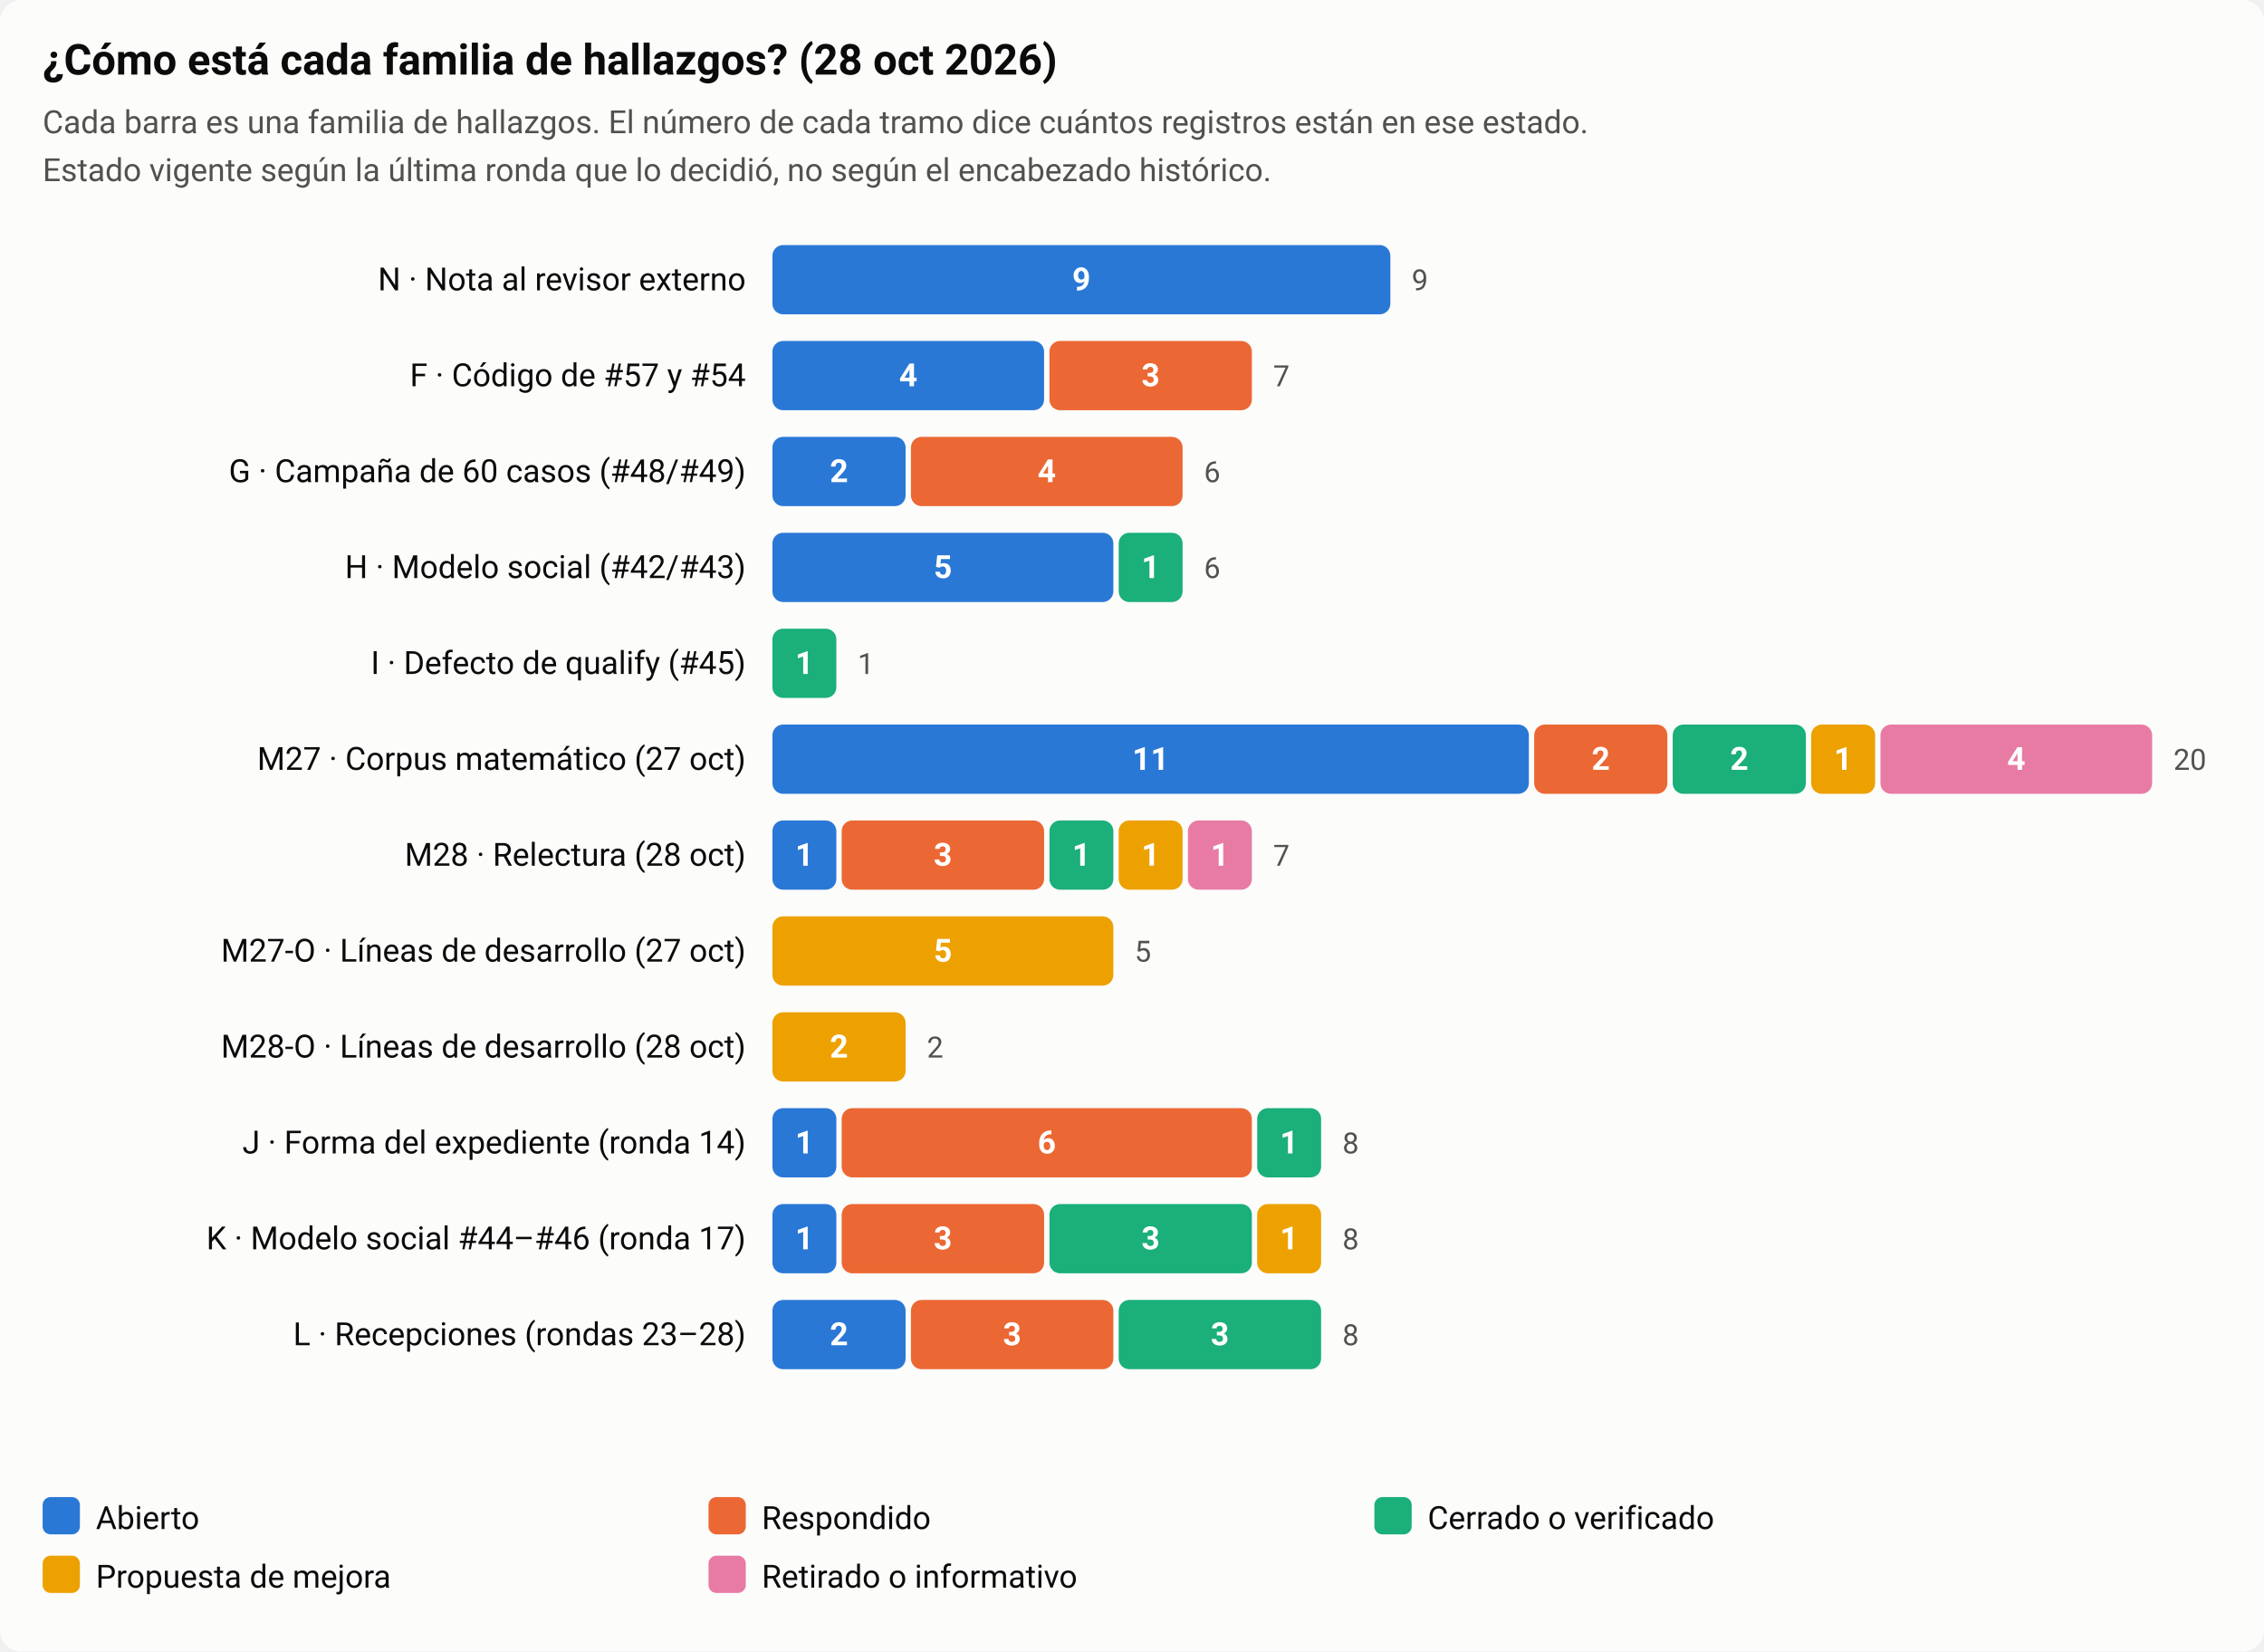
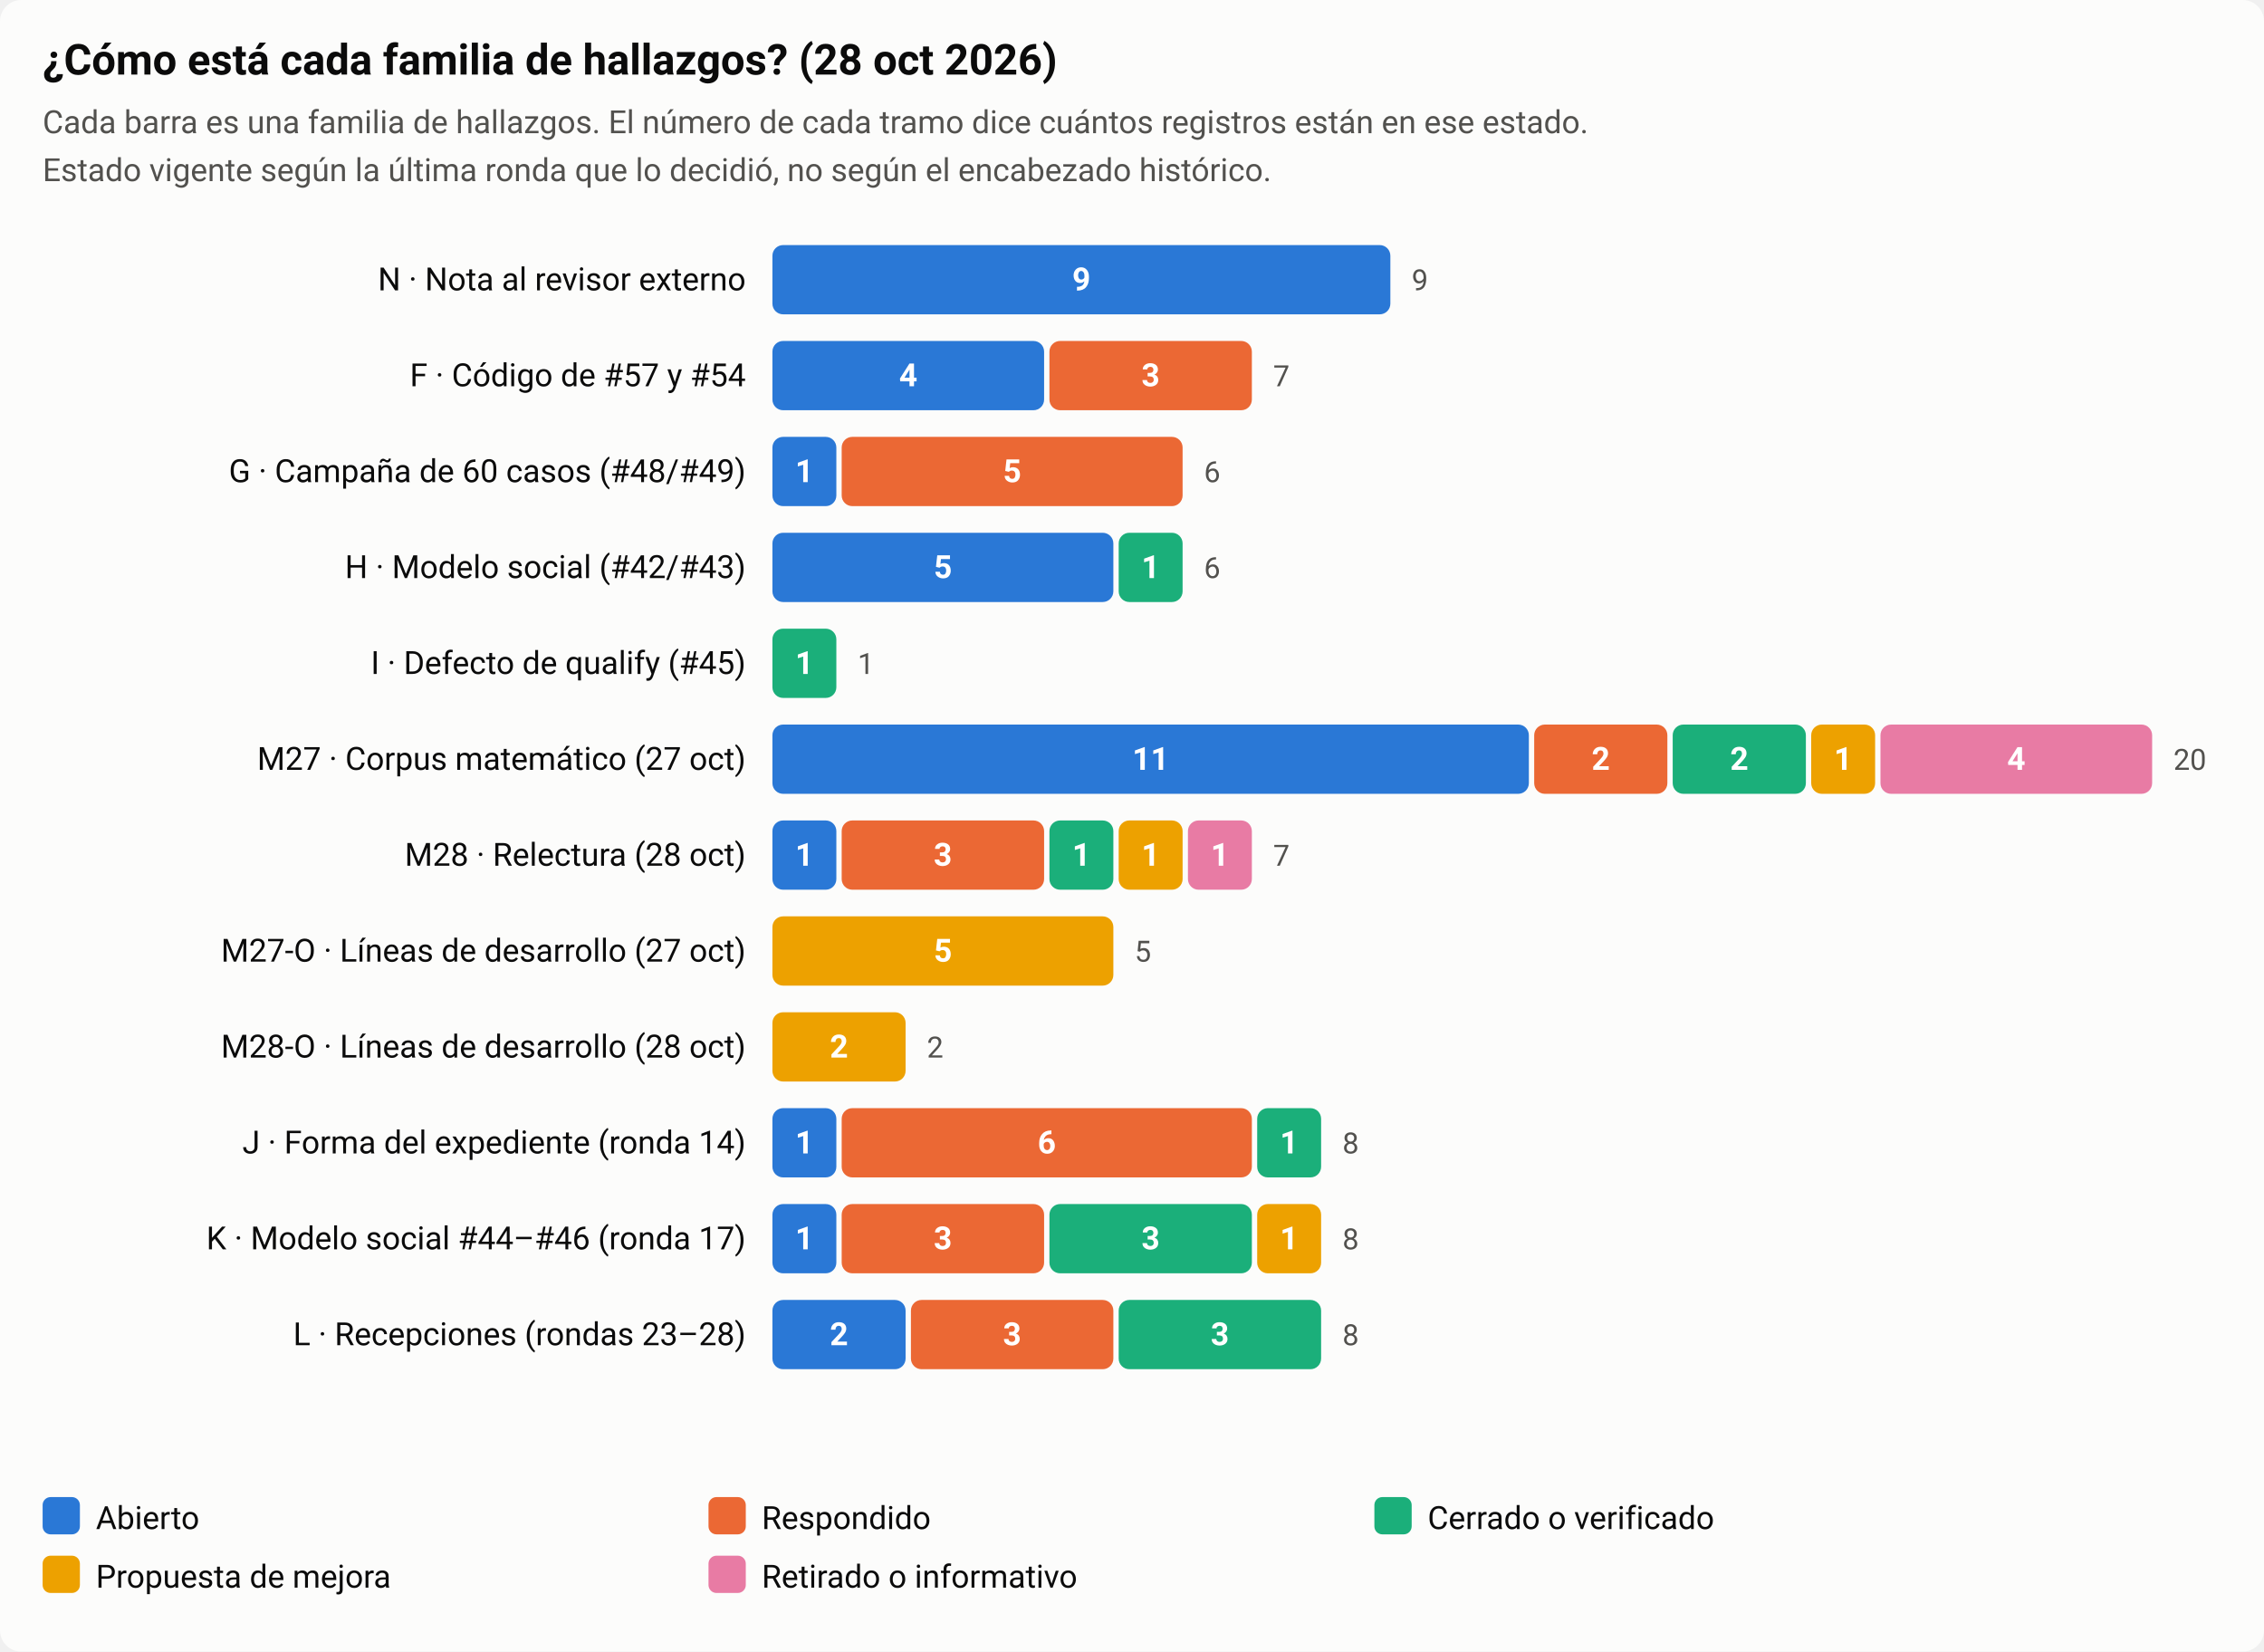
<svg xmlns="http://www.w3.org/2000/svg" viewBox="0 0 850 620" width="850" height="620" role="img" aria-label="Estado de los 79 registros de la auditoría por familia">
  <style>
  .ink{fill:#0b0b0b}.ink2{fill:#52514e}.bg{fill:#fcfcfb}.grid{stroke:#e4e3df}
  .s0{fill:#2a78d6}.s1{fill:#eb6834}.s2{fill:#1baf7a}.s3{fill:#eda100}.s4{fill:#e87ba4}
  .a0{fill:#2a78d6}.a1{fill:#eb6834}.a0s{stroke:#2a78d6}.a1s{stroke:#eb6834}
  text{font-family:system-ui,-apple-system,Segoe UI,Roboto,sans-serif}
  @media (prefers-color-scheme: dark){
    .ink{fill:#f0efec}.ink2{fill:#c3c2b7}.bg{fill:#1a1a19}.grid{stroke:#383835}
    .s0{fill:#3987e5}.s1{fill:#d95926}.s2{fill:#199e70}.s3{fill:#c98500}.s4{fill:#d55181}
    .a0{fill:#3987e5}.a1{fill:#d95926}.a0s{stroke:#3987e5}.a1s{stroke:#d95926}
  }
</style>
  <rect class="bg" width="850" height="620" rx="8" />
  <text class="ink" x="16" y="28" font-size="16" font-weight="600">¿Cómo está cada familia de hallazgos? (28 oct 2026)</text>
  <text class="ink2" x="16" y="50" font-size="12">Cada barra es una familia de hallazgos. El número de cada tramo dice cuántos registros están en ese estado.</text>
  <text class="ink2" x="16" y="68" font-size="12">Estado vigente según la última ronda que lo decidió, no según el encabezado histórico.</text>
  <text class="ink" x="280" y="109" font-size="12" text-anchor="end">N · Nota al revisor externo</text>
  <rect class="s0" x="290" y="92" width="232" height="26" rx="4" />
  <text x="406.0" y="109" font-size="12" font-weight="600" text-anchor="middle" fill="#fff">9</text>
  <text class="ink2" x="530" y="109" font-size="11">9</text>
  <text class="ink" x="280" y="145" font-size="12" text-anchor="end">F · Código de #57 y #54</text>
  <rect class="s0" x="290" y="128" width="102" height="26" rx="4" />
  <text x="341.0" y="145" font-size="12" font-weight="600" text-anchor="middle" fill="#fff">4</text>
  <rect class="s1" x="394" y="128" width="76" height="26" rx="4" />
  <text x="432.0" y="145" font-size="12" font-weight="600" text-anchor="middle" fill="#fff">3</text>
  <text class="ink2" x="478" y="145" font-size="11">7</text>
  <text class="ink" x="280" y="181" font-size="12" text-anchor="end">G · Campaña de 60 casos (#48/#49)</text>
-   <rect class="s0" x="290" y="164" width="50" height="26" rx="4" />
-   <text x="315.0" y="181" font-size="12" font-weight="600" text-anchor="middle" fill="#fff">2</text>
-   <rect class="s1" x="342" y="164" width="102" height="26" rx="4" />
-   <text x="393.0" y="181" font-size="12" font-weight="600" text-anchor="middle" fill="#fff">4</text>
+   <rect class="s0" x="290" y="164" width="24" height="26" rx="4" />
+   <text x="302.0" y="181" font-size="12" font-weight="600" text-anchor="middle" fill="#fff">1</text>
+   <rect class="s1" x="316" y="164" width="128" height="26" rx="4" />
+   <text x="380.0" y="181" font-size="12" font-weight="600" text-anchor="middle" fill="#fff">5</text>
  <text class="ink2" x="452" y="181" font-size="11">6</text>
  <text class="ink" x="280" y="217" font-size="12" text-anchor="end">H · Modelo social (#42/#43)</text>
  <rect class="s0" x="290" y="200" width="128" height="26" rx="4" />
  <text x="354.0" y="217" font-size="12" font-weight="600" text-anchor="middle" fill="#fff">5</text>
  <rect class="s2" x="420" y="200" width="24" height="26" rx="4" />
  <text x="432.0" y="217" font-size="12" font-weight="600" text-anchor="middle" fill="#fff">1</text>
  <text class="ink2" x="452" y="217" font-size="11">6</text>
  <text class="ink" x="280" y="253" font-size="12" text-anchor="end">I · Defecto de qualify (#45)</text>
  <rect class="s2" x="290" y="236" width="24" height="26" rx="4" />
  <text x="302.0" y="253" font-size="12" font-weight="600" text-anchor="middle" fill="#fff">1</text>
  <text class="ink2" x="322" y="253" font-size="11">1</text>
  <text class="ink" x="280" y="289" font-size="12" text-anchor="end">M27 · Corpus matemático (27 oct)</text>
  <rect class="s0" x="290" y="272" width="284" height="26" rx="4" />
  <text x="432.0" y="289" font-size="12" font-weight="600" text-anchor="middle" fill="#fff">11</text>
  <rect class="s1" x="576" y="272" width="50" height="26" rx="4" />
  <text x="601.0" y="289" font-size="12" font-weight="600" text-anchor="middle" fill="#fff">2</text>
  <rect class="s2" x="628" y="272" width="50" height="26" rx="4" />
  <text x="653.0" y="289" font-size="12" font-weight="600" text-anchor="middle" fill="#fff">2</text>
  <rect class="s3" x="680" y="272" width="24" height="26" rx="4" />
  <text x="692.0" y="289" font-size="12" font-weight="600" text-anchor="middle" fill="#fff">1</text>
  <rect class="s4" x="706" y="272" width="102" height="26" rx="4" />
  <text x="757.0" y="289" font-size="12" font-weight="600" text-anchor="middle" fill="#fff">4</text>
  <text class="ink2" x="816" y="289" font-size="11">20</text>
  <text class="ink" x="280" y="325" font-size="12" text-anchor="end">M28 · Relectura (28 oct)</text>
  <rect class="s0" x="290" y="308" width="24" height="26" rx="4" />
  <text x="302.0" y="325" font-size="12" font-weight="600" text-anchor="middle" fill="#fff">1</text>
  <rect class="s1" x="316" y="308" width="76" height="26" rx="4" />
  <text x="354.0" y="325" font-size="12" font-weight="600" text-anchor="middle" fill="#fff">3</text>
  <rect class="s2" x="394" y="308" width="24" height="26" rx="4" />
  <text x="406.0" y="325" font-size="12" font-weight="600" text-anchor="middle" fill="#fff">1</text>
  <rect class="s3" x="420" y="308" width="24" height="26" rx="4" />
  <text x="432.0" y="325" font-size="12" font-weight="600" text-anchor="middle" fill="#fff">1</text>
  <rect class="s4" x="446" y="308" width="24" height="26" rx="4" />
  <text x="458.0" y="325" font-size="12" font-weight="600" text-anchor="middle" fill="#fff">1</text>
  <text class="ink2" x="478" y="325" font-size="11">7</text>
  <text class="ink" x="280" y="361" font-size="12" text-anchor="end">M27-O · Líneas de desarrollo (27 oct)</text>
  <rect class="s3" x="290" y="344" width="128" height="26" rx="4" />
  <text x="354.0" y="361" font-size="12" font-weight="600" text-anchor="middle" fill="#fff">5</text>
  <text class="ink2" x="426" y="361" font-size="11">5</text>
  <text class="ink" x="280" y="397" font-size="12" text-anchor="end">M28-O · Líneas de desarrollo (28 oct)</text>
  <rect class="s3" x="290" y="380" width="50" height="26" rx="4" />
  <text x="315.0" y="397" font-size="12" font-weight="600" text-anchor="middle" fill="#fff">2</text>
  <text class="ink2" x="348" y="397" font-size="11">2</text>
  <text class="ink" x="280" y="433" font-size="12" text-anchor="end">J · Forma del expediente (ronda 14)</text>
  <rect class="s0" x="290" y="416" width="24" height="26" rx="4" />
  <text x="302.0" y="433" font-size="12" font-weight="600" text-anchor="middle" fill="#fff">1</text>
  <rect class="s1" x="316" y="416" width="154" height="26" rx="4" />
  <text x="393.0" y="433" font-size="12" font-weight="600" text-anchor="middle" fill="#fff">6</text>
  <rect class="s2" x="472" y="416" width="24" height="26" rx="4" />
  <text x="484.0" y="433" font-size="12" font-weight="600" text-anchor="middle" fill="#fff">1</text>
  <text class="ink2" x="504" y="433" font-size="11">8</text>
  <text class="ink" x="280" y="469" font-size="12" text-anchor="end">K · Modelo social #44–#46 (ronda 17)</text>
  <rect class="s0" x="290" y="452" width="24" height="26" rx="4" />
  <text x="302.0" y="469" font-size="12" font-weight="600" text-anchor="middle" fill="#fff">1</text>
  <rect class="s1" x="316" y="452" width="76" height="26" rx="4" />
  <text x="354.0" y="469" font-size="12" font-weight="600" text-anchor="middle" fill="#fff">3</text>
  <rect class="s2" x="394" y="452" width="76" height="26" rx="4" />
  <text x="432.0" y="469" font-size="12" font-weight="600" text-anchor="middle" fill="#fff">3</text>
  <rect class="s3" x="472" y="452" width="24" height="26" rx="4" />
  <text x="484.0" y="469" font-size="12" font-weight="600" text-anchor="middle" fill="#fff">1</text>
  <text class="ink2" x="504" y="469" font-size="11">8</text>
  <text class="ink" x="280" y="505" font-size="12" text-anchor="end">L · Recepciones (rondas 23–28)</text>
  <rect class="s0" x="290" y="488" width="50" height="26" rx="4" />
  <text x="315.0" y="505" font-size="12" font-weight="600" text-anchor="middle" fill="#fff">2</text>
  <rect class="s1" x="342" y="488" width="76" height="26" rx="4" />
  <text x="380.0" y="505" font-size="12" font-weight="600" text-anchor="middle" fill="#fff">3</text>
  <rect class="s2" x="420" y="488" width="76" height="26" rx="4" />
  <text x="458.0" y="505" font-size="12" font-weight="600" text-anchor="middle" fill="#fff">3</text>
  <text class="ink2" x="504" y="505" font-size="11">8</text>
  <rect class="s0" x="16" y="562" width="14" height="14" rx="3" />
  <text class="ink" x="36" y="574" font-size="12">Abierto</text>
  <rect class="s1" x="266" y="562" width="14" height="14" rx="3" />
  <text class="ink" x="286" y="574" font-size="12">Respondido</text>
  <rect class="s2" x="516" y="562" width="14" height="14" rx="3" />
  <text class="ink" x="536" y="574" font-size="12">Cerrado o verificado</text>
  <rect class="s3" x="16" y="584" width="14" height="14" rx="3" />
  <text class="ink" x="36" y="596" font-size="12">Propuesta de mejora</text>
  <rect class="s4" x="266" y="584" width="14" height="14" rx="3" />
  <text class="ink" x="286" y="596" font-size="12">Retirado o informativo</text>
</svg>
